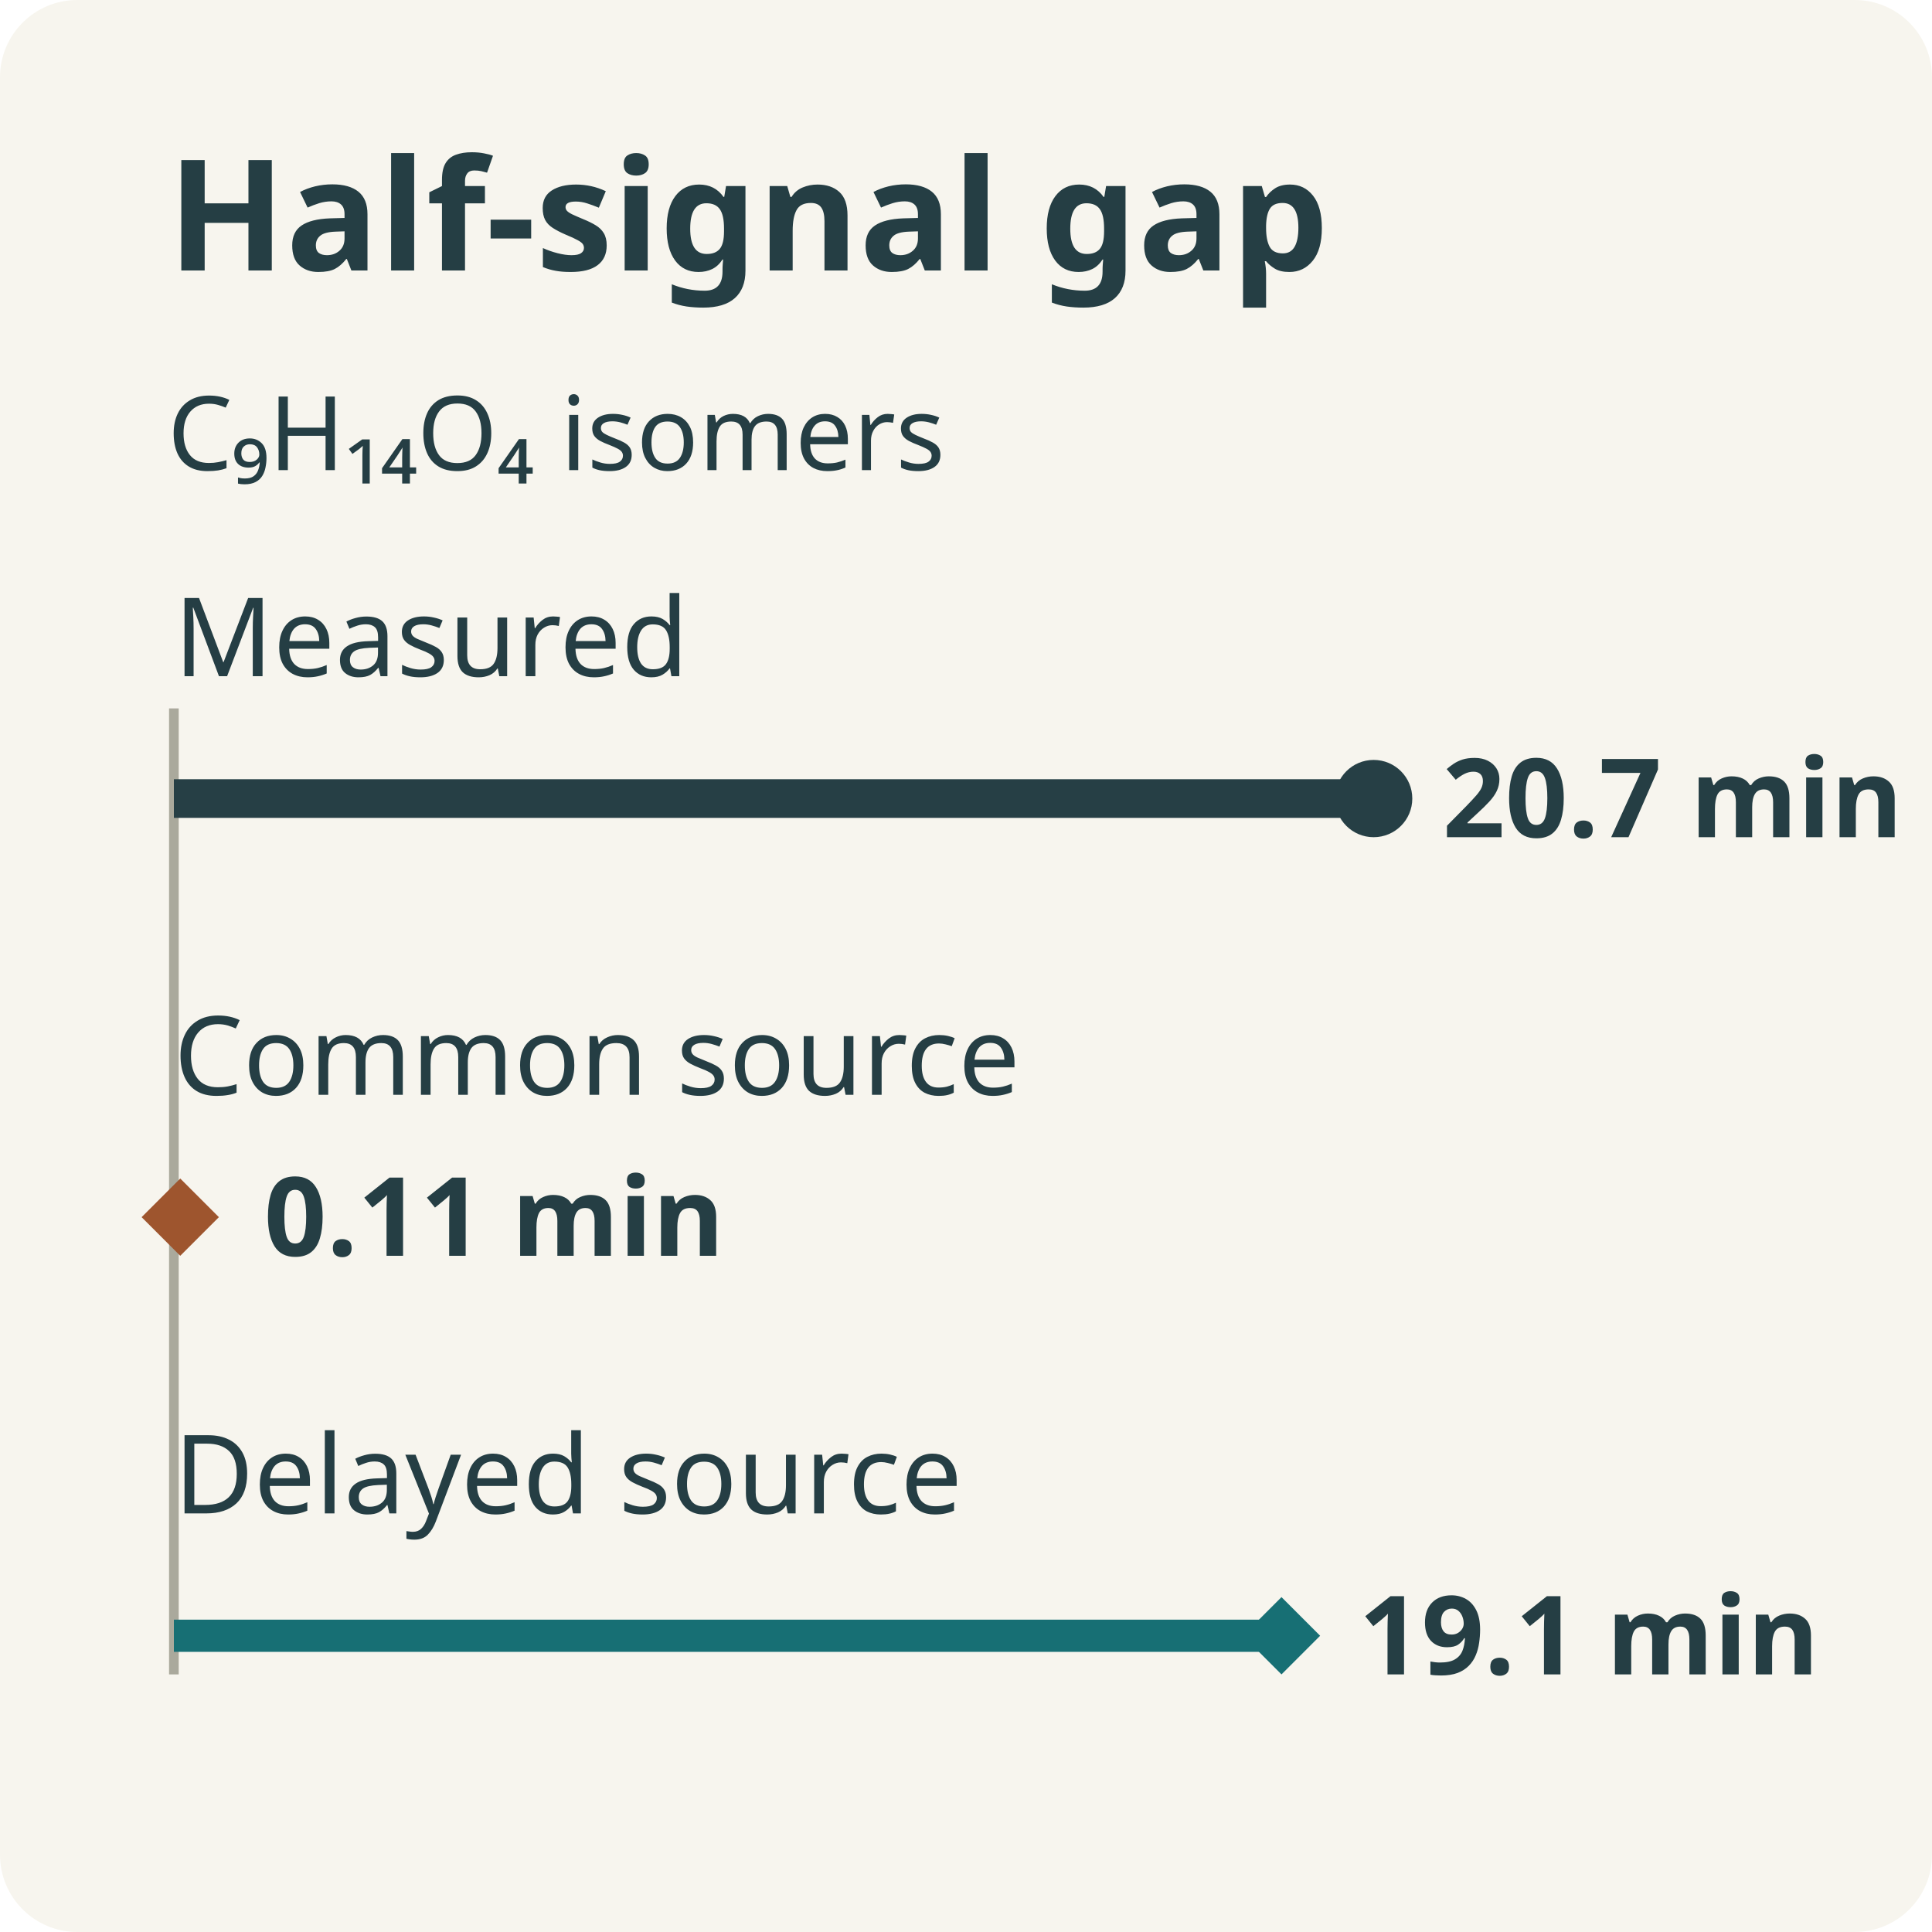
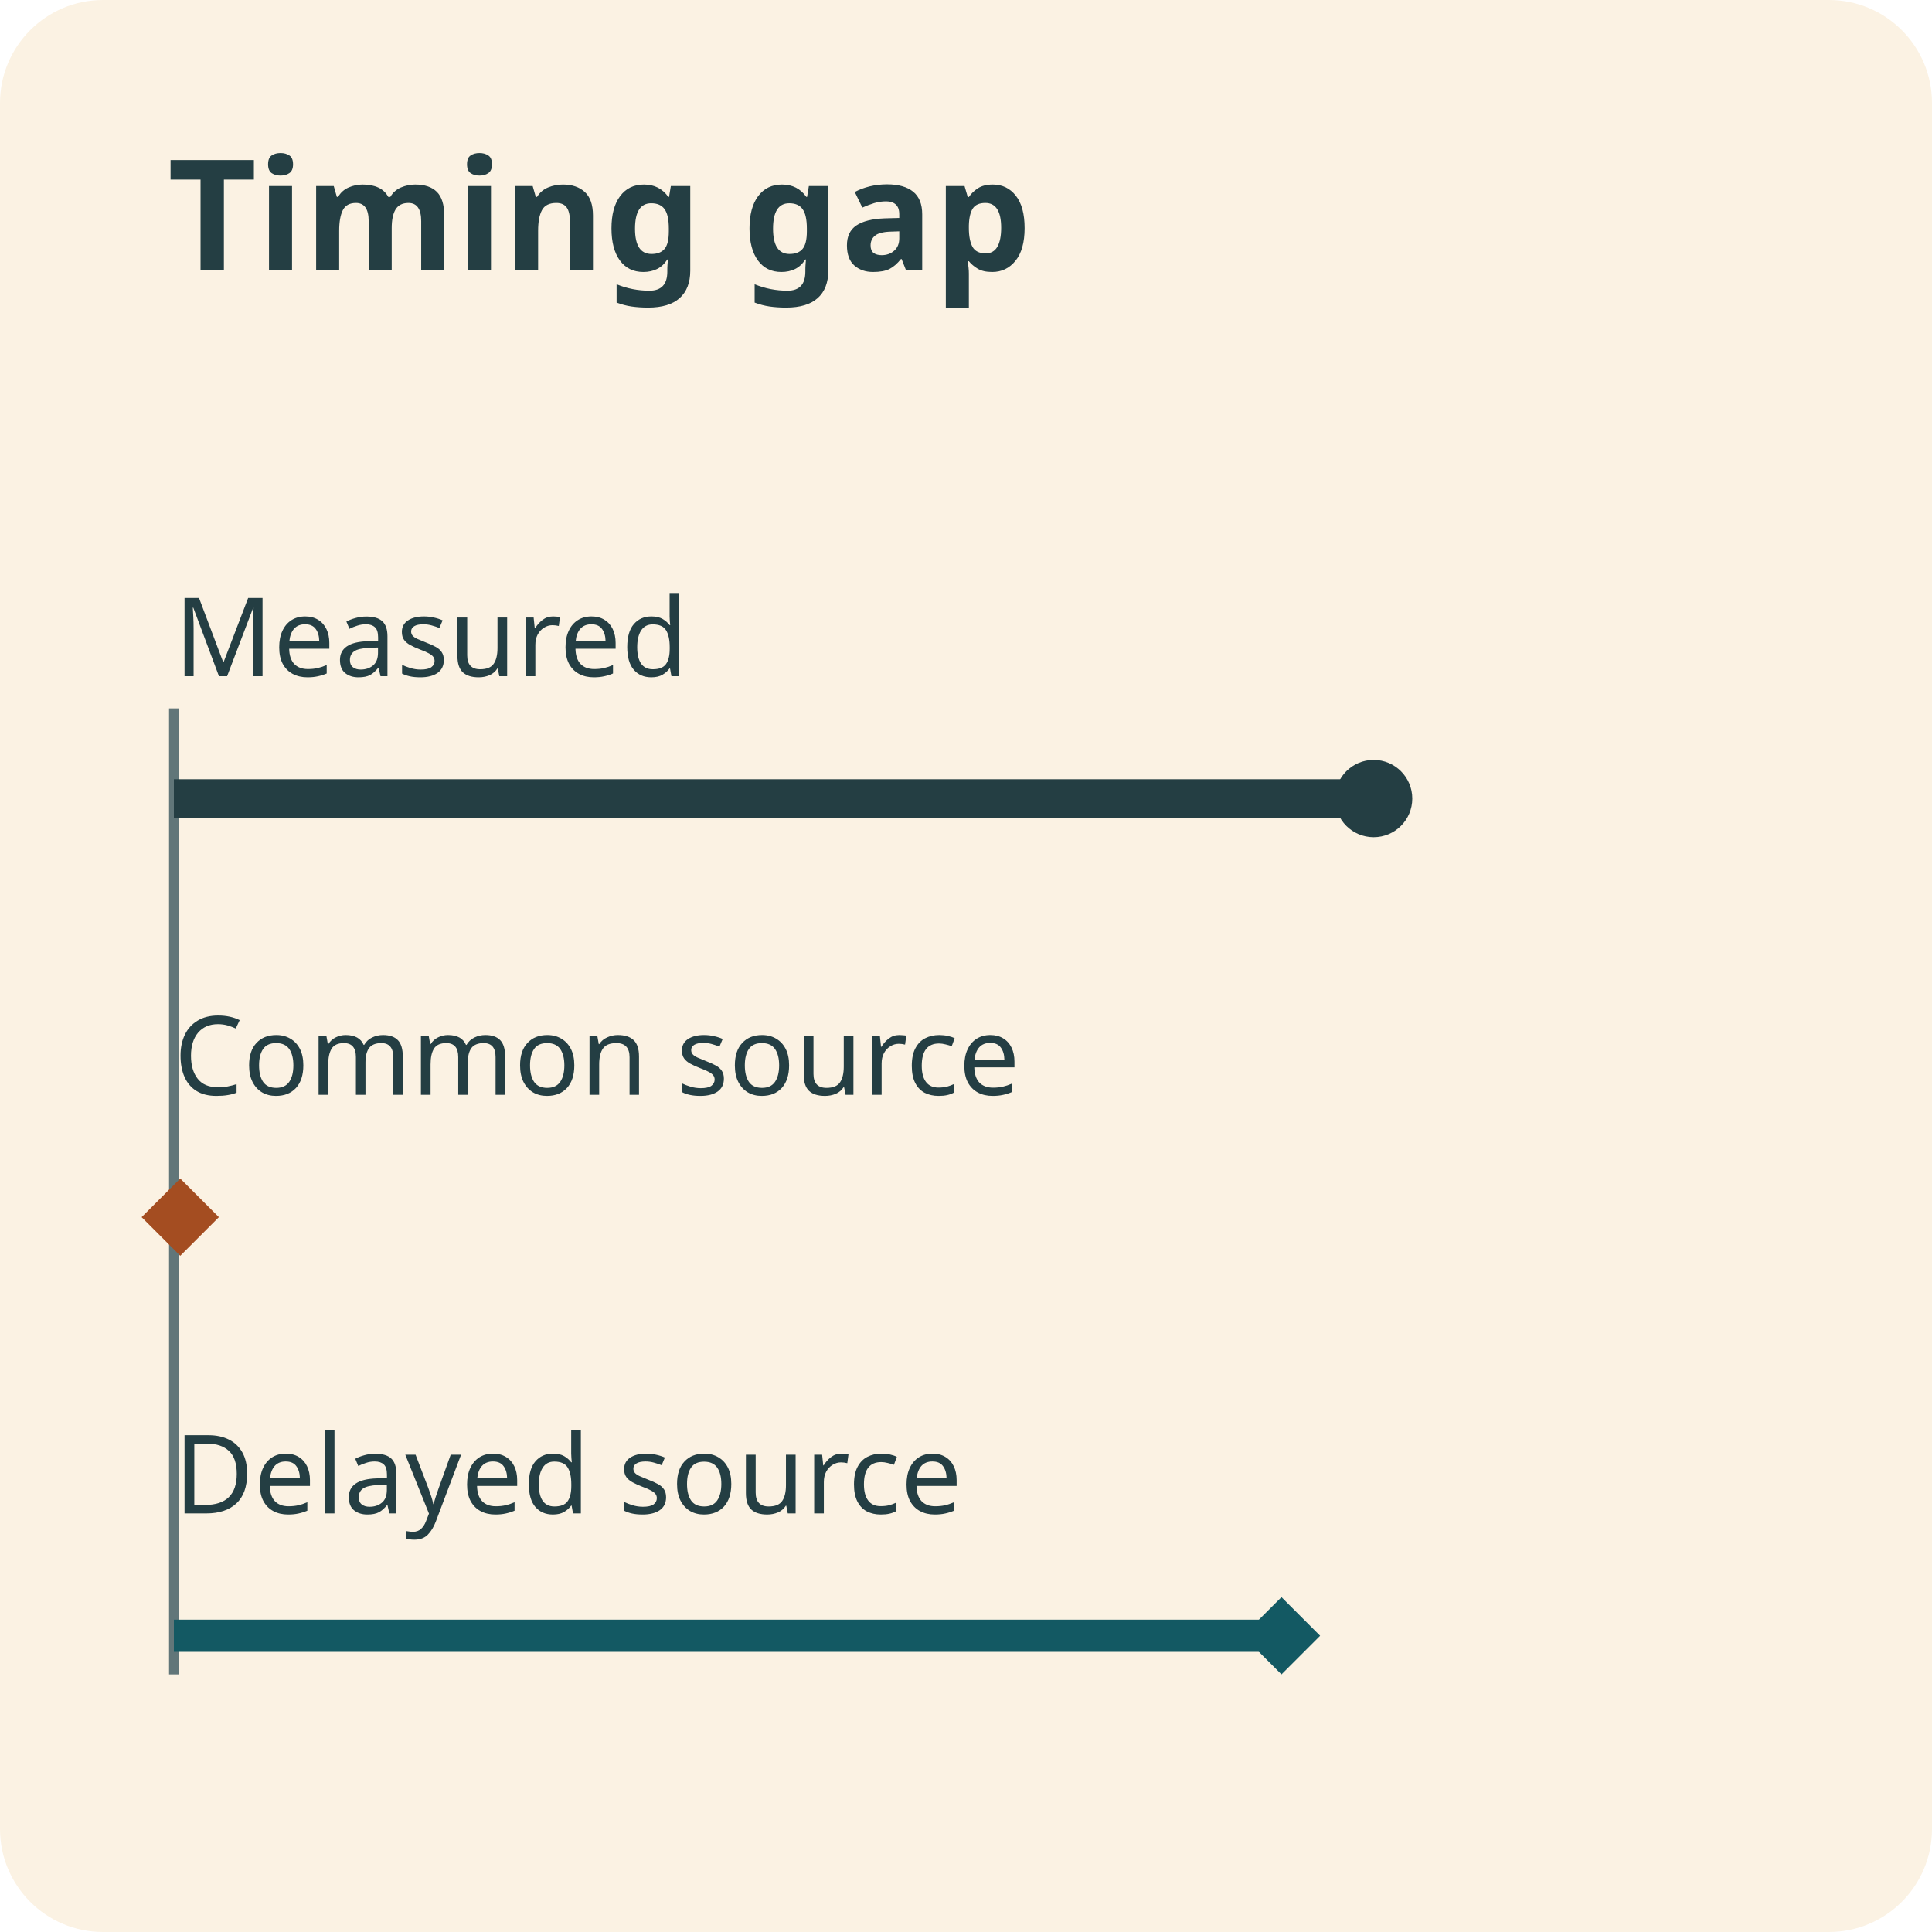
<svg xmlns="http://www.w3.org/2000/svg" width="3in" height="3in" viewBox="0 0 300 300" role="img" aria-labelledby="title desc">
-   <rect width="300" height="300" rx="12" fill="#f7f5ee" />
-   <g font-family="sans-serif" fill="#253e44">
-     <text x="26" y="42" font-size="24" font-weight="bold">Half-signal gap</text>
-     <text x="26" y="73" font-size="16">C₉H₁₄O₄ isomers</text>
-     <path d="M27 110V260" stroke="#aaa99c" stroke-width="1.5" />
+   <rect width="300" height="300" rx="16" fill="#fbf2e3" />
+   <g font-family="sans-serif" fill="#243e43">
+     <text x="26" y="42" font-size="24" font-weight="bold">Timing gap</text>
+     <path d="M27 110V260" stroke="#617679" stroke-width="1.5" />
    <g font-size="17">
      <text x="27" y="105">Measured</text>
      <text x="27" y="170">Common source</text>
      <text x="27" y="235">Delayed source</text>
    </g>
-     <path d="M27 124H213.3" stroke="#263f45" stroke-width="6" />
-     <circle cx="213.3" cy="124" r="6" fill="#263f45" />
-     <path d="M27 189H27.99" stroke="#9e552e" stroke-width="5" />
-     <path d="M27.99 183l6 6-6 6-6-6z" fill="#9e552e" />
-     <path d="M27 254H198.99" stroke="#176f74" stroke-width="5" />
-     <path d="M198.99 248l6 6-6 6-6-6z" fill="#176f74" />
-     <g font-size="17" font-weight="bold">
-       <text x="224" y="130">20.7 min</text>
-       <text x="41" y="195">0.11 min</text>
-       <text x="211" y="260">19.1 min</text>
-     </g>
+     <path d="M27 124H213.3" stroke="#243e43" stroke-width="6" />
+     <circle cx="213.3" cy="124" r="6" fill="#243e43" />
+     <path d="M27 189H27.99" stroke="#a44d21" stroke-width="5" />
+     <path d="M27.99 183l6 6-6 6-6-6z" fill="#a44d21" />
+     <path d="M27 254H198.99" stroke="#135963" stroke-width="5" />
+     <path d="M198.99 248l6 6-6 6-6-6z" fill="#135963" />
  </g>
</svg>
